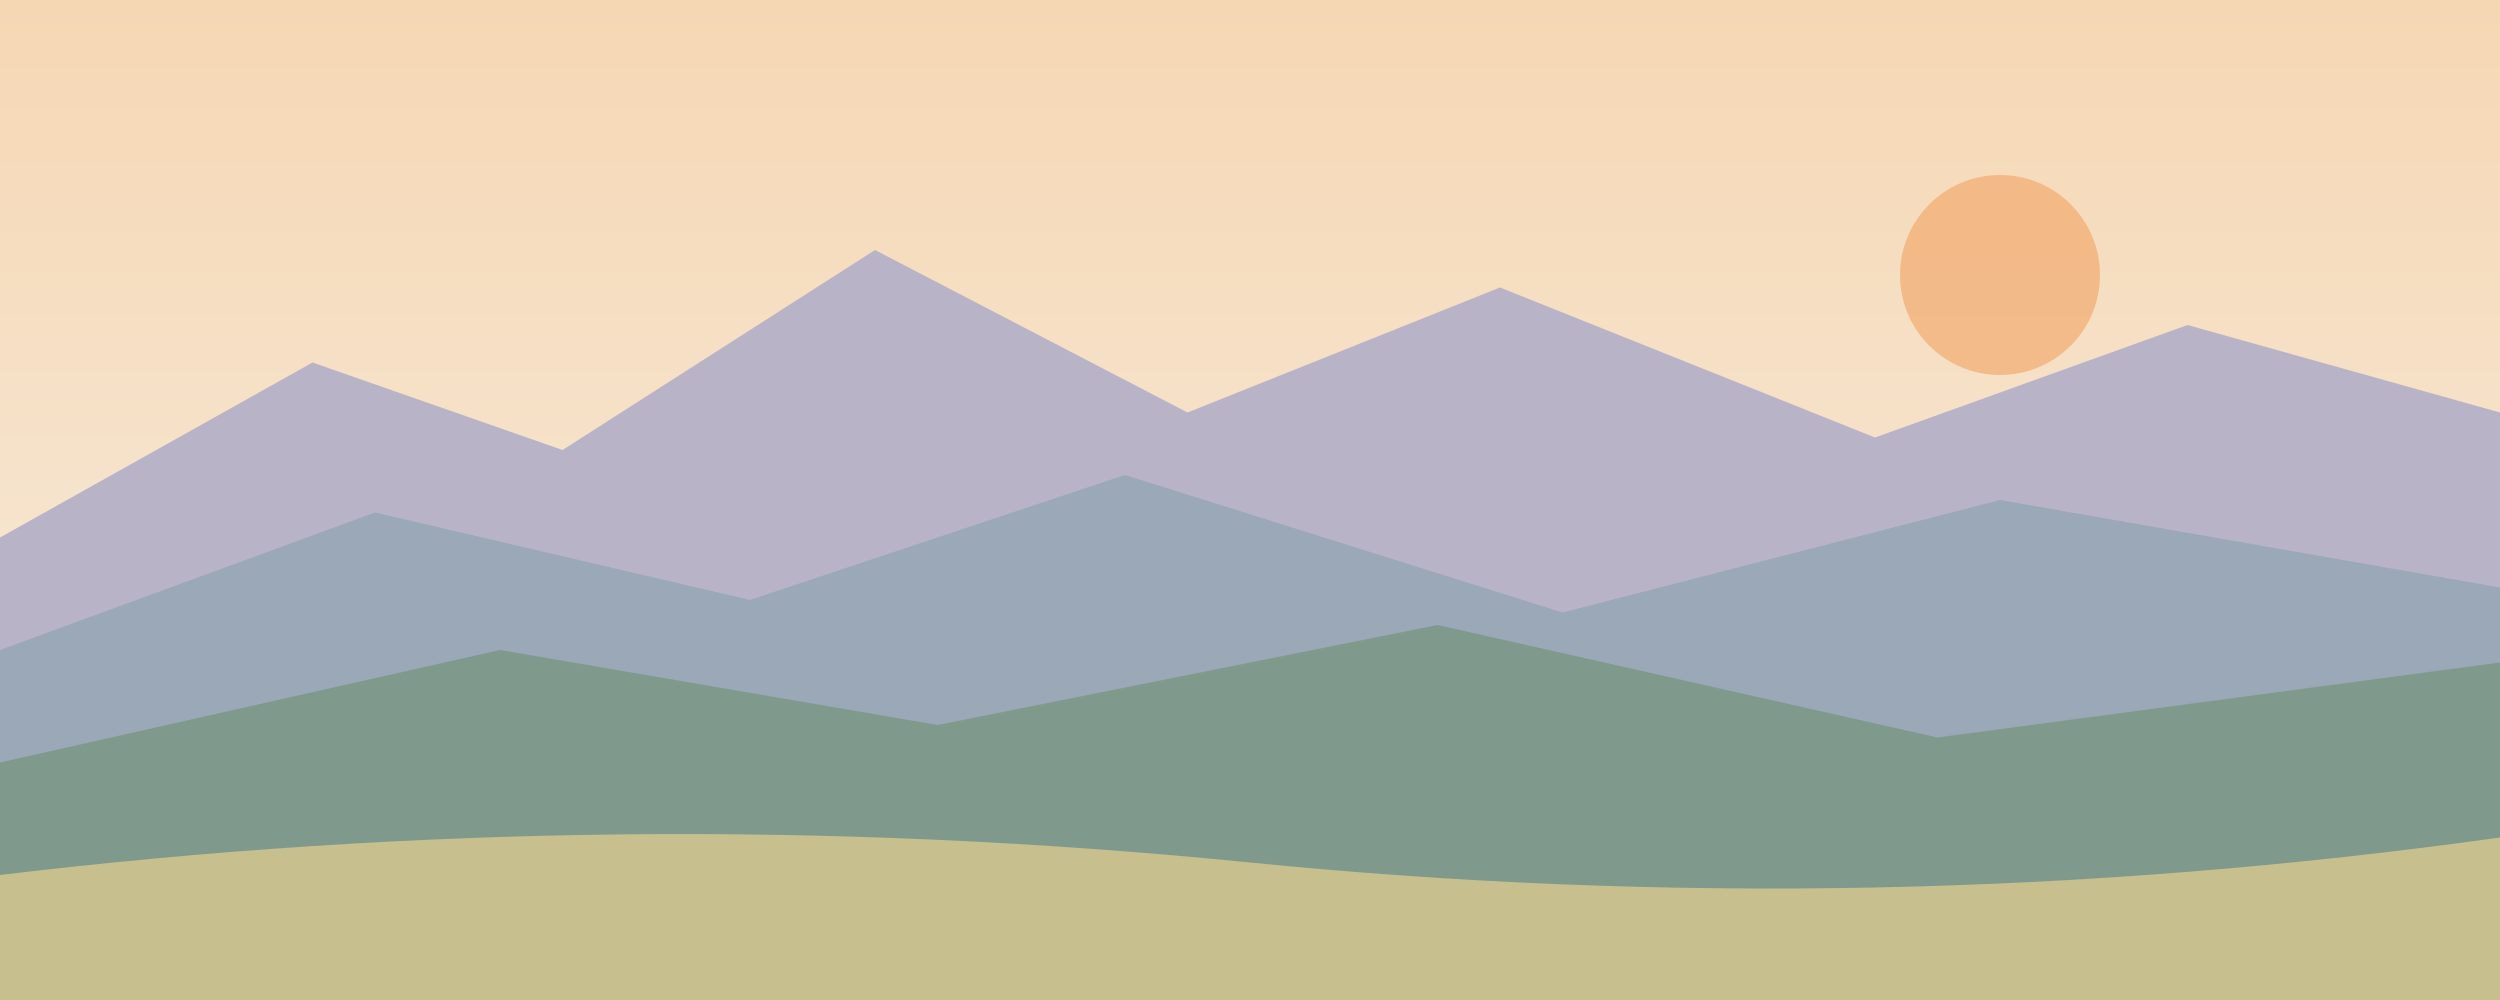
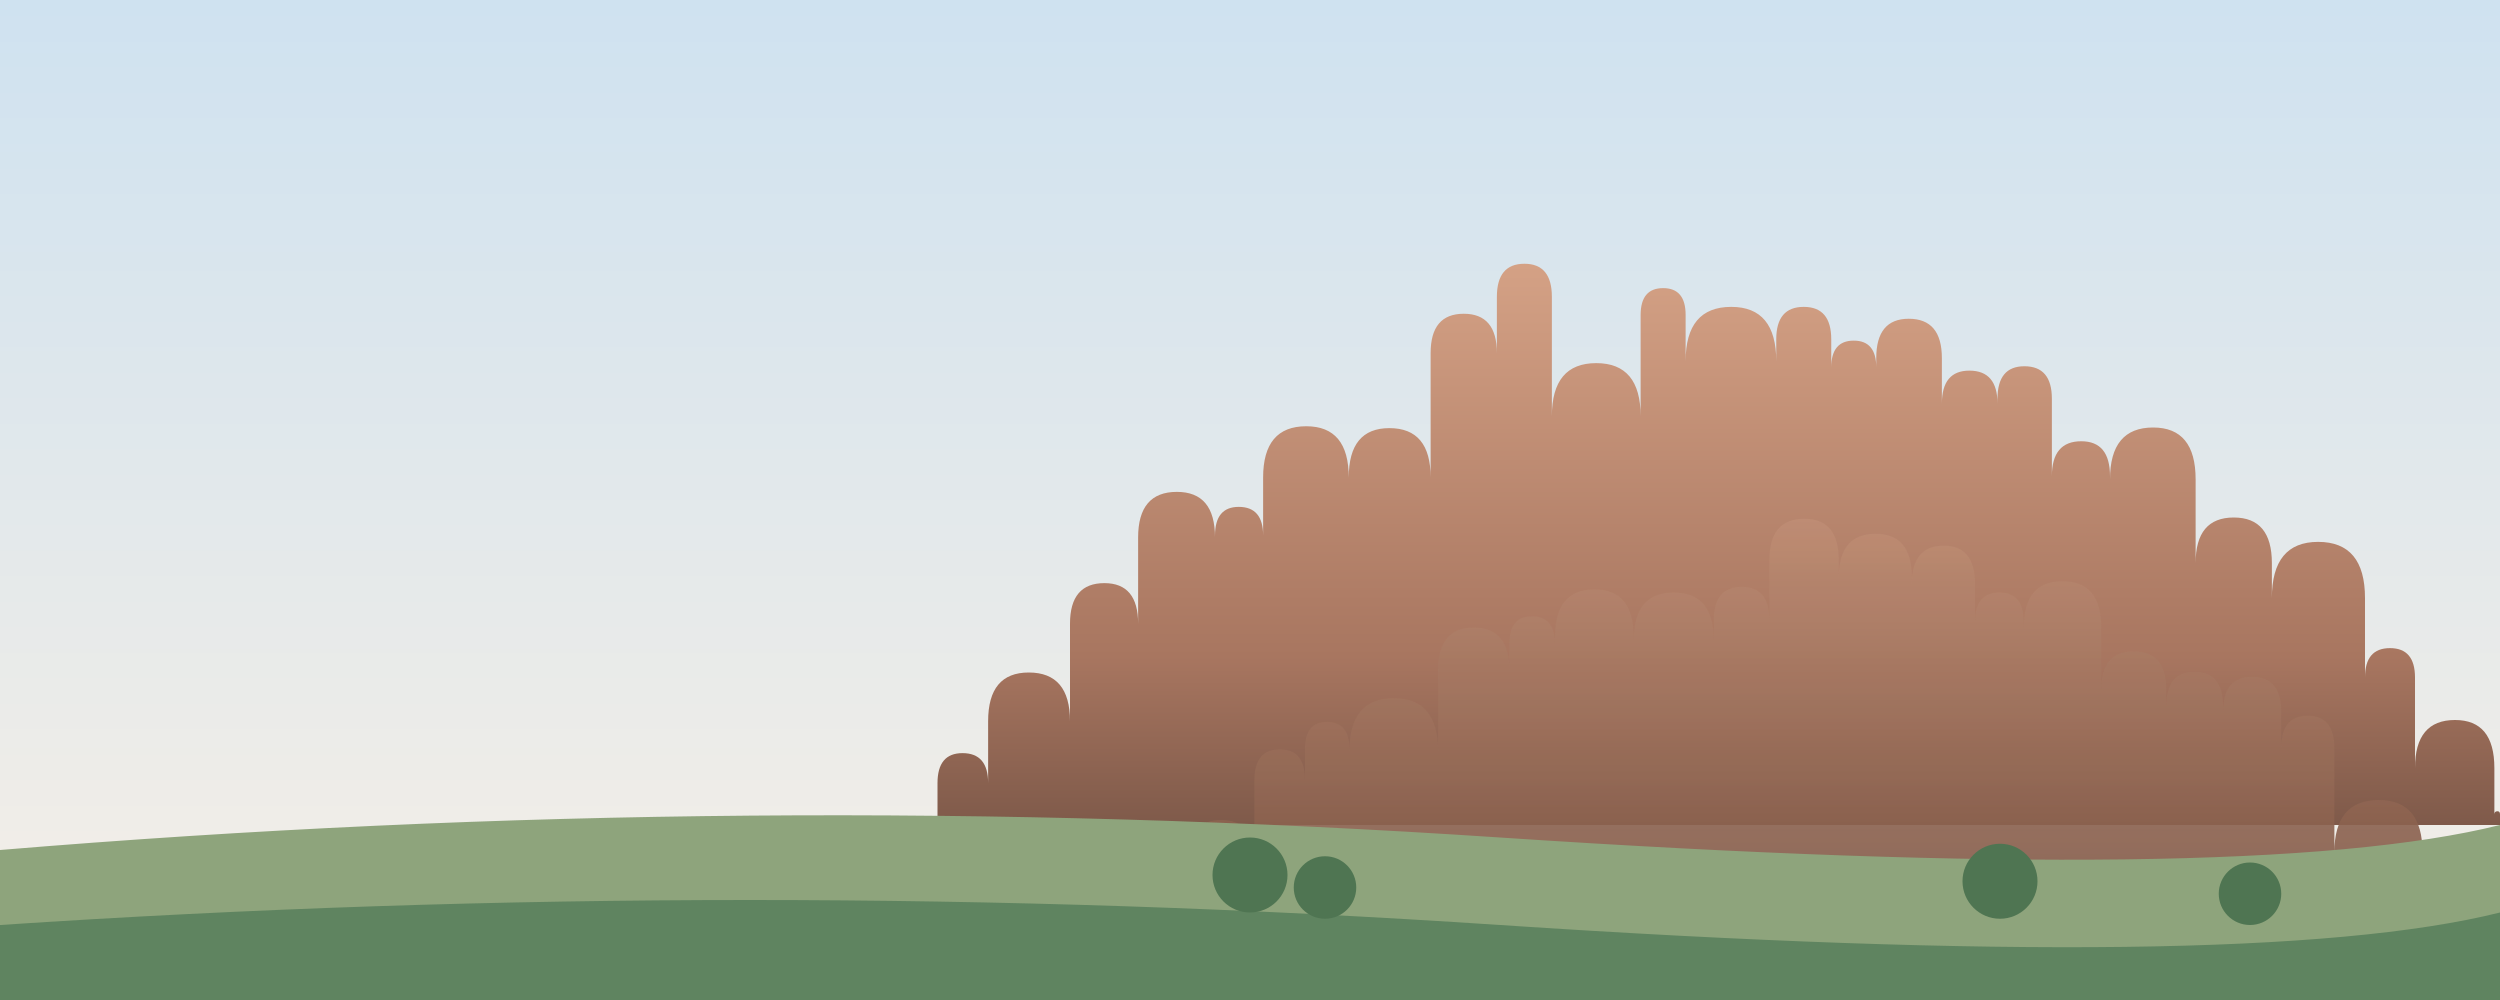
<svg xmlns="http://www.w3.org/2000/svg" viewBox="0 0 400 160" preserveAspectRatio="xMidYMid slice">
  <defs>
    <linearGradient id="c" x1="0" y1="0" x2="0" y2="1">
-       <stop offset="0" stop-color="#f6d7b4" />
-       <stop offset="1" stop-color="#f7efe3" />
+       <stop offset="0" stop-color="#cfe2f0" />
+       <stop offset="1" stop-color="#f6efe6" />
+     </linearGradient>
+     <linearGradient id="m" x1="0" y1="0" x2="0" y2="1">
+       <stop offset="0" stop-color="#d4a185" />
+       <stop offset=".7" stop-color="#a87660" />
+       <stop offset="1" stop-color="#7f5a4a" />
+     </linearGradient>
+     <linearGradient id="m2" x1="0" y1="0" x2="0" y2="1">
+       <stop offset="0" stop-color="#bf8d74" />
+       <stop offset="1" stop-color="#835b49" />
    </linearGradient>
  </defs>
  <rect width="400" height="160" fill="url(#c)" />
-   <circle cx="320" cy="44" r="16" fill="#f3b27a" opacity=".8" />
-   <path d="M0 86 L50 58 L90 72 L140 40 L190 66 L240 46 L300 70 L350 52 L400 66 V160 H0Z" fill="#b9b3c8" />
-   <path d="M0 104 L60 82 L120 96 L180 76 L250 98 L320 80 L400 94 V160 H0Z" fill="#9aa8b8" />
-   <path d="M0 122 L80 104 L150 116 L230 100 L310 118 L400 106 V160 H0Z" fill="#7f9a8c" />
-   <path d="M0 140 Q100 128 200 138 T400 134 V160 H0Z" fill="#c8bf8f" />
+   <path d="M150 132 L150.0 125.3 Q150.0 120.5 154.0 120.5 Q158.1 120.5 158.1 125.3 L158.1 115.4 Q158.1 107.6 164.6 107.6 Q171.2 107.6 171.2 115.4 L171.2 99.8 Q171.2 93.3 176.7 93.3 Q182.1 93.3 182.1 99.8 L182.1 86.0 Q182.1 78.7 188.3 78.7 Q194.4 78.7 194.4 86.0 L194.4 85.7 Q194.4 81.1 198.2 81.1 Q202.1 81.1 202.1 85.7 L202.1 76.4 Q202.1 68.2 209.0 68.2 Q215.8 68.2 215.8 76.4 L215.8 76.4 Q215.8 68.5 222.3 68.5 Q228.9 68.5 228.9 76.4 L228.9 56.5 Q228.9 50.2 234.2 50.2 Q239.5 50.2 239.5 56.5 L239.5 47.5 Q239.5 42.2 243.9 42.2 Q248.3 42.2 248.3 47.5 L248.3 66.6 Q248.3 58.1 255.4 58.1 Q262.5 58.1 262.5 66.6 L262.5 50.4 Q262.5 46.1 266.1 46.1 Q269.7 46.1 269.7 50.4 L269.7 57.8 Q269.7 49.1 277.0 49.1 Q284.2 49.1 284.2 57.8 L284.2 54.3 Q284.2 49.1 288.6 49.1 Q293.0 49.1 293.0 54.3 L293.0 58.8 Q293.0 54.5 296.6 54.5 Q300.2 54.5 300.2 58.8 L300.2 57.3 Q300.2 51.0 305.4 51.0 Q310.7 51.0 310.7 57.3 L310.7 64.6 Q310.7 59.3 315.1 59.3 Q319.6 59.3 319.6 64.6 L319.6 63.8 Q319.6 58.6 323.9 58.6 Q328.3 58.6 328.3 63.8 L328.3 76.2 Q328.3 70.6 333.0 70.6 Q337.6 70.6 337.6 76.2 L337.6 76.7 Q337.6 68.4 344.5 68.4 Q351.3 68.4 351.3 76.7 L351.3 90.1 Q351.3 82.8 357.4 82.8 Q363.5 82.8 363.5 90.1 L363.5 95.7 Q363.5 86.7 370.9 86.7 Q378.4 86.7 378.4 95.7 L378.4 108.4 Q378.4 103.7 382.4 103.7 Q386.4 103.7 386.4 108.4 L386.4 122.9 Q386.4 115.2 392.8 115.2 Q399.1 115.2 399.1 122.9 L399.1 130.3 Q399.1 129.8 399.6 129.8 Q400.0 129.8 400.0 130.3 L400 132 Z" fill="url(#m)" />
+   <path d="M190 140 L190.0 137.6 Q190.0 131.2 195.4 131.2 Q200.7 131.2 200.7 137.6 L200.7 124.8 Q200.7 119.9 204.8 119.9 Q208.8 119.9 208.8 124.8 L208.8 119.8 Q208.8 115.5 212.3 115.5 Q215.9 115.5 215.9 119.8 L215.9 120.2 Q215.9 111.7 223.0 111.7 Q230.1 111.7 230.1 120.2 L230.1 107.2 Q230.1 100.4 235.8 100.4 Q241.5 100.4 241.5 107.2 L241.5 103.0 Q241.5 98.6 245.1 98.6 Q248.8 98.6 248.8 103.0 L248.8 101.9 Q248.8 94.3 255.1 94.3 Q261.4 94.3 261.4 101.9 L261.4 102.4 Q261.4 94.8 267.8 94.8 Q274.2 94.8 274.2 102.4 L274.2 99.2 Q274.2 93.9 278.7 93.9 Q283.1 93.9 283.1 99.2 L283.1 89.6 Q283.1 83.0 288.7 83.0 Q294.2 83.0 294.2 89.6 L294.2 92.4 Q294.2 85.4 300.1 85.4 Q305.9 85.4 305.9 92.4 L305.9 93.4 Q305.9 87.3 311.0 87.3 Q316.0 87.3 316.0 93.4 L316.0 99.5 Q316.0 94.8 319.9 94.8 Q323.8 94.8 323.8 99.5 L323.8 100.4 Q323.8 93.0 330.0 93.0 Q336.2 93.0 336.2 100.4 L336.2 110.4 Q336.2 104.2 341.4 104.2 Q346.6 104.2 346.6 110.4 L346.6 113.0 Q346.6 107.5 351.1 107.5 Q355.7 107.5 355.7 113.0 L355.7 113.8 Q355.7 108.3 360.3 108.3 Q365.0 108.3 365.0 113.8 L365.0 119.7 Q365.0 114.5 369.2 114.5 Q373.5 114.5 373.5 119.7 L373.5 136.4 Q373.5 128.0 380.6 128.0 Q387.6 128.0 387.6 136.4 L387.6 138.2 Q387.6 136.8 388.8 136.8 Q390.0 136.8 390.0 138.2 L390 140 Z" fill="url(#m2)" opacity=".9" />
+   <path d="M0 136 Q120 126 240 134 T400 132 V160 H0Z" fill="#8ea47c" />
+   <path d="M0 148 Q120 140 240 148 T400 146 V160 H0Z" fill="#5f8460" />
+   <g fill="#4f7552">
+     <circle cx="200" cy="140" r="6" />
+     <circle cx="212" cy="142" r="5" />
+     <circle cx="320" cy="141" r="6" />
+     <circle cx="360" cy="143" r="5" />
+   </g>
</svg>
